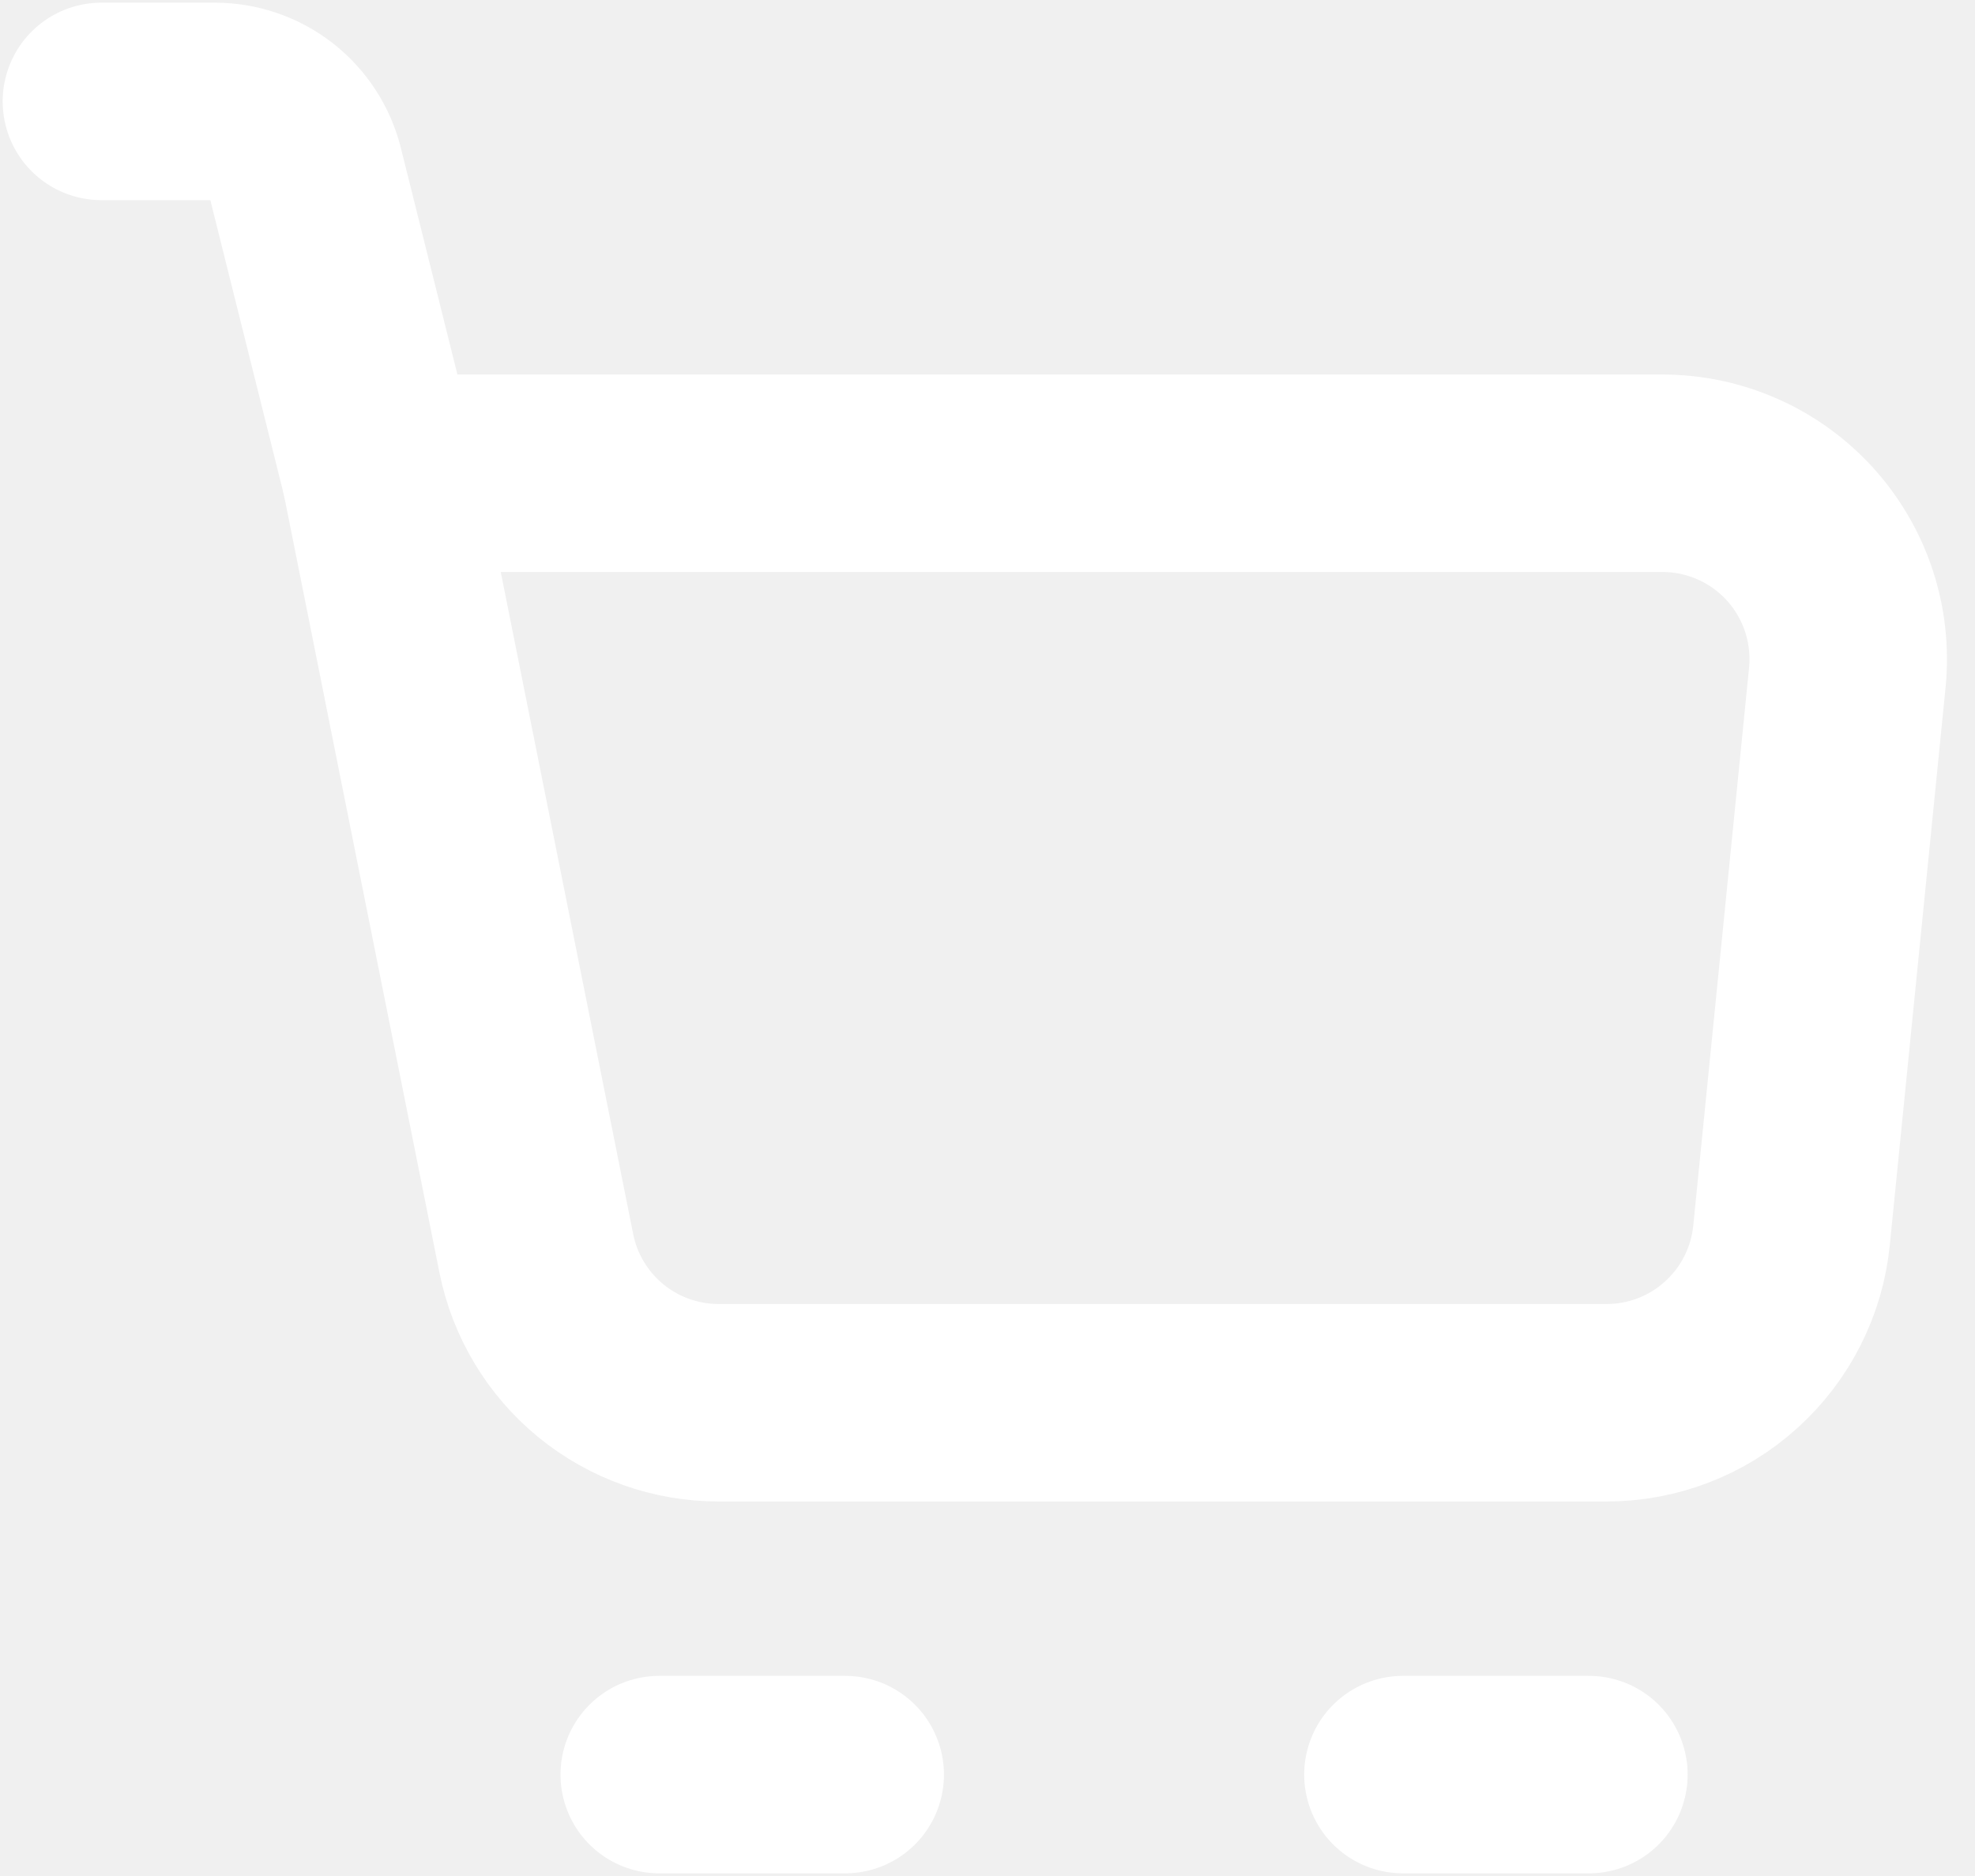
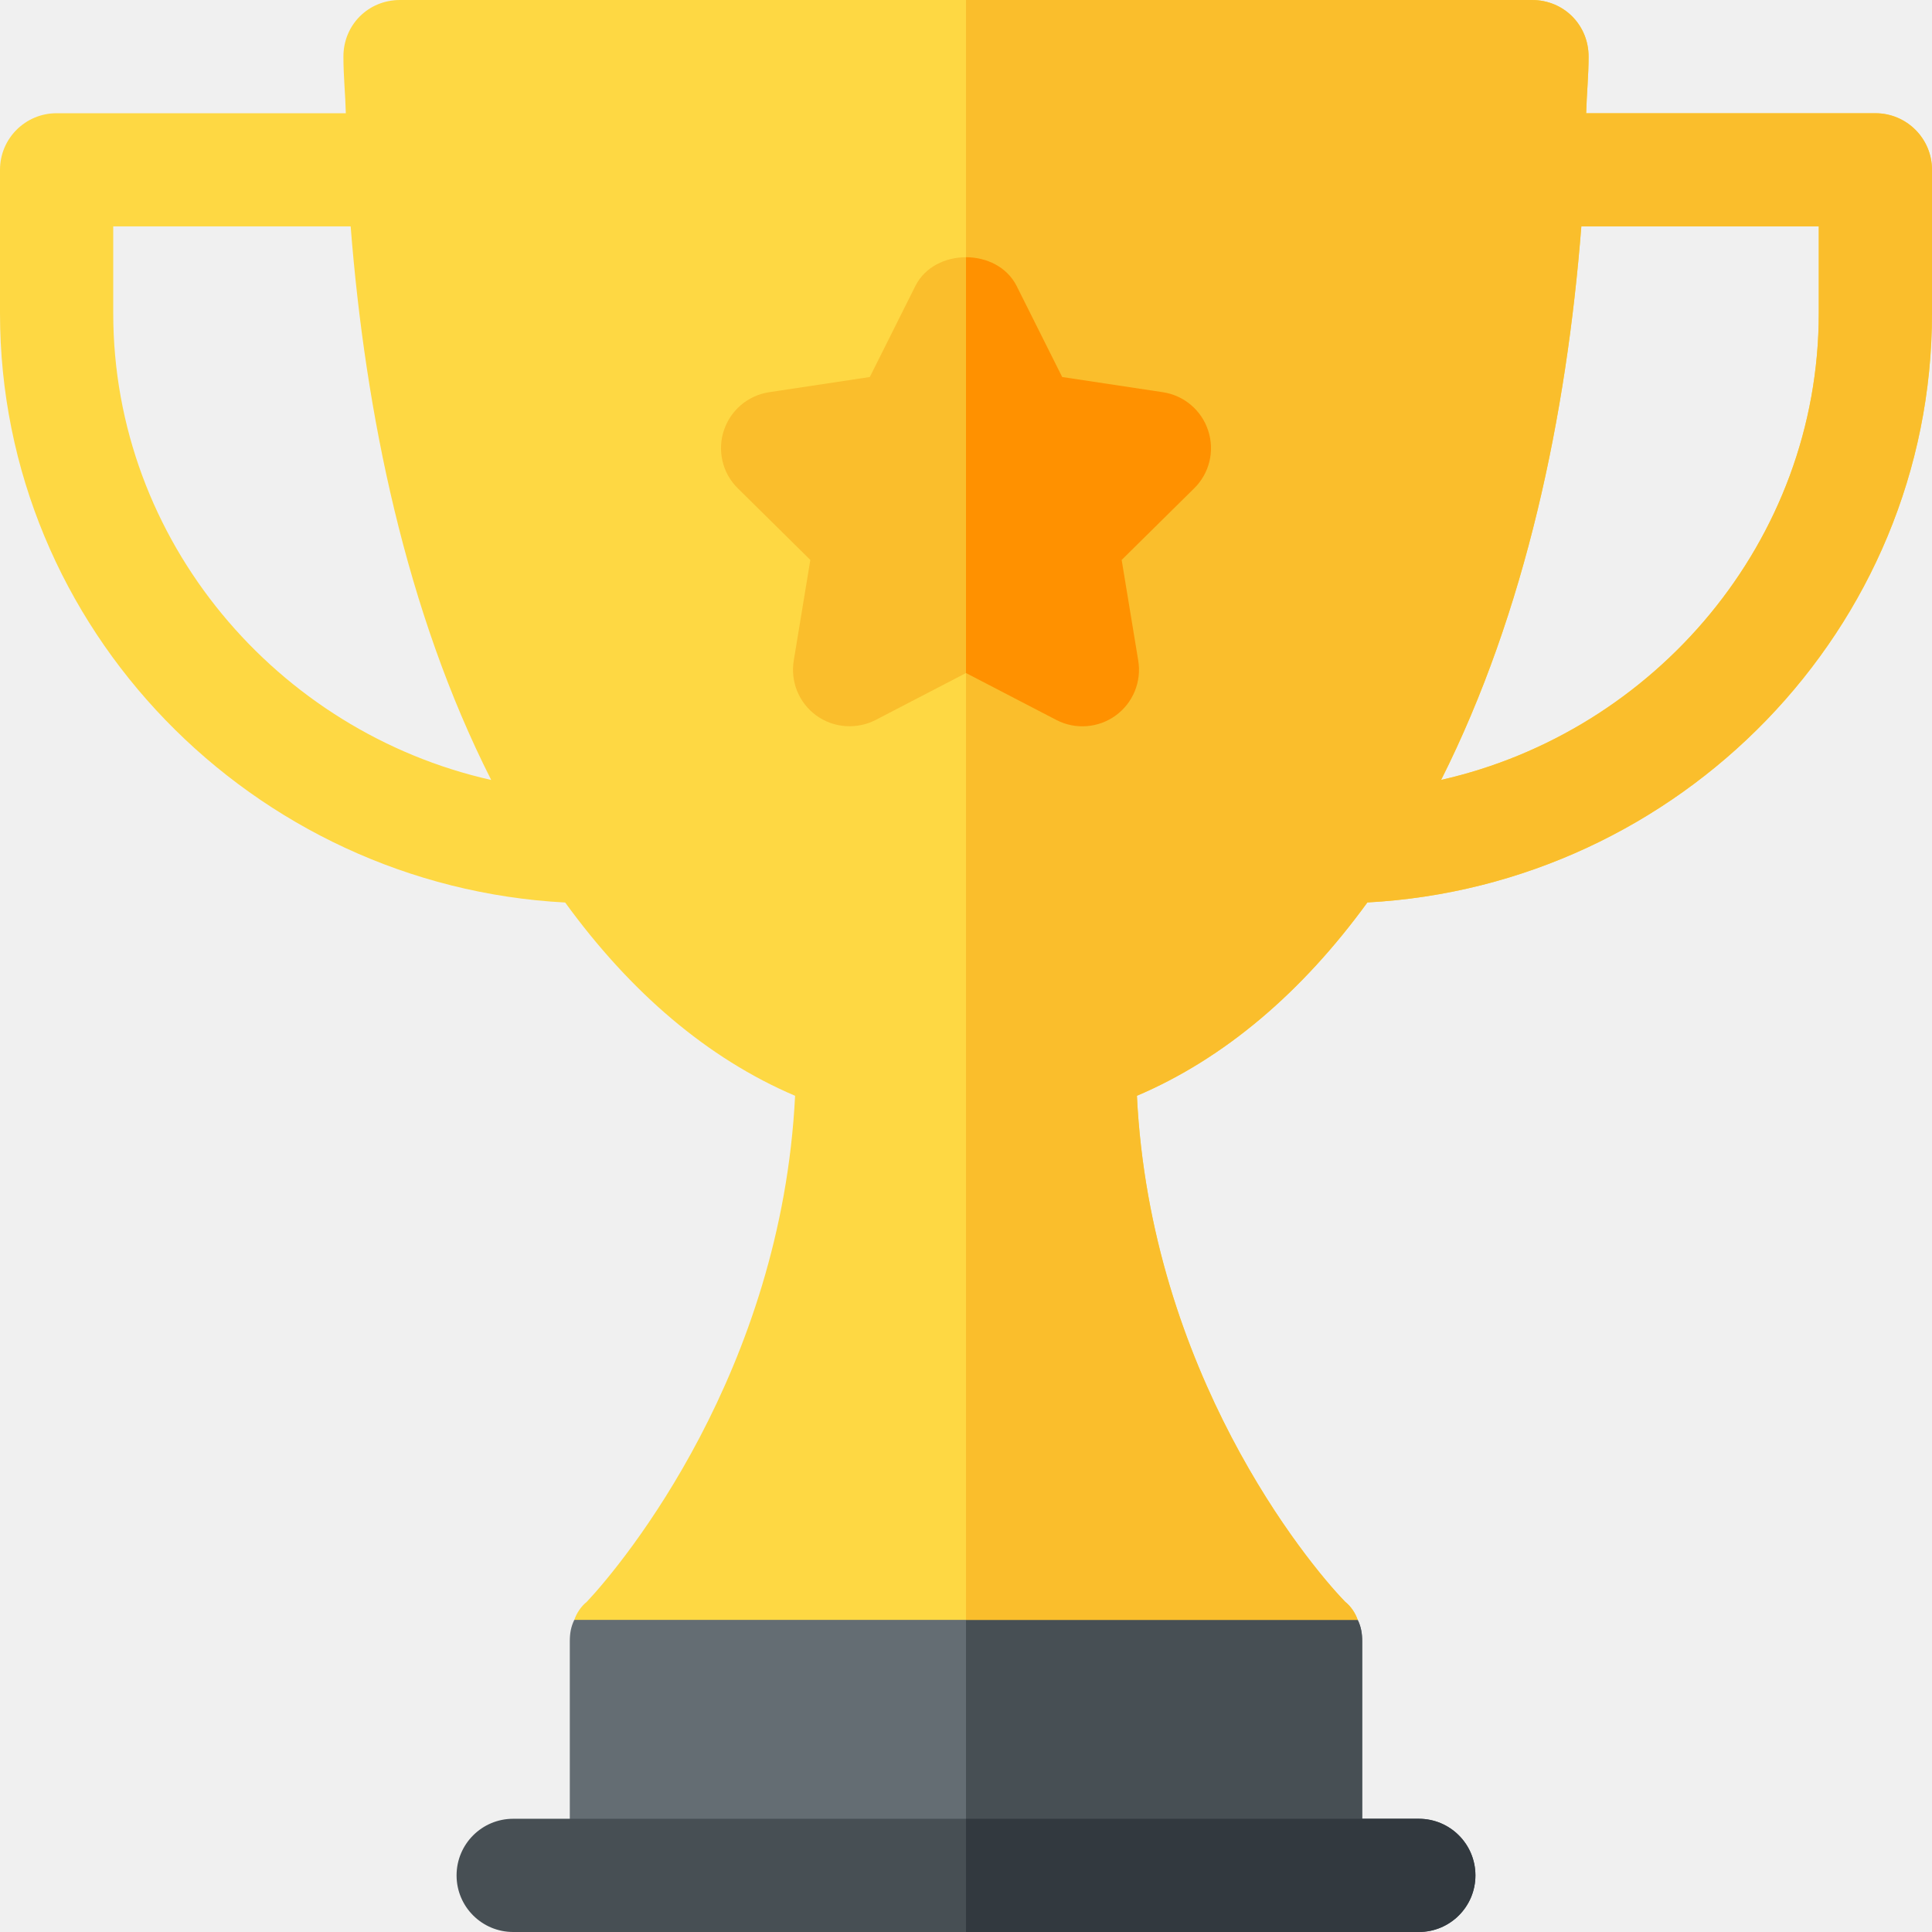
- <svg xmlns="http://www.w3.org/2000/svg" width="20" height="19" viewBox="0 0 20 19" fill="none">
-   <path d="M3.851 4.793H16.834C17.097 4.793 17.357 4.848 17.598 4.955C17.838 5.061 18.053 5.217 18.23 5.412C18.406 5.607 18.54 5.837 18.622 6.087C18.704 6.337 18.733 6.601 18.707 6.863L18.142 12.512C18.096 12.976 17.878 13.407 17.532 13.72C17.186 14.034 16.736 14.207 16.269 14.207H7.278C6.843 14.207 6.421 14.057 6.084 13.781C5.747 13.505 5.516 13.12 5.431 12.694L3.851 4.793Z" stroke="white" stroke-width="2" stroke-linejoin="round" />
-   <path d="M3.851 4.793L3.089 1.74C3.038 1.536 2.92 1.355 2.755 1.226C2.589 1.097 2.385 1.027 2.176 1.027H1.027" stroke="white" stroke-width="2" stroke-linecap="round" stroke-linejoin="round" />
-   <path d="M6.676 17.973H8.559" stroke="white" stroke-width="2" stroke-linecap="round" stroke-linejoin="round" />
-   <path d="M14.207 17.973H16.09" stroke="white" stroke-width="2" stroke-linecap="round" stroke-linejoin="round" />
+ <svg xmlns="http://www.w3.org/2000/svg" width="28" height="28" viewBox="0 0 28 28" fill="none">
+   <path d="M19.677 23.477L14 21.837L8.323 23.477C8.274 23.576 8.258 23.674 8.258 23.789V27.18H19.742V23.789C19.742 23.674 19.726 23.576 19.677 23.477Z" fill="#646D73" />
+   <path d="M19.742 27.18V23.789C19.742 23.674 19.726 23.576 19.677 23.477L14 21.837V27.18H19.742Z" fill="#474F54" />
+   <path d="M27.18 1.641H22.988C22.995 1.364 23.023 1.103 23.023 0.82C23.023 0.361 22.663 0 22.203 0H5.797C5.337 0 4.977 0.361 4.977 0.82C4.977 1.103 5.005 1.364 5.012 1.641H0.82C0.367 1.641 0 2.008 0 2.461V4.539C0 9.119 3.669 12.84 8.191 13.08C9.133 14.377 10.251 15.339 11.523 15.881C11.326 19.868 9.045 22.641 8.504 23.215C8.422 23.28 8.356 23.379 8.323 23.477H19.677C19.644 23.379 19.578 23.28 19.496 23.215C18.938 22.641 16.674 19.884 16.477 15.881C17.75 15.339 18.874 14.376 19.817 13.079C24.335 12.835 28 9.117 28 4.539V2.461C28 2.008 27.633 1.641 27.18 1.641V1.641ZM1.641 4.539V3.281H5.082C5.295 5.993 5.883 8.864 7.119 11.304C4.021 10.607 1.641 7.845 1.641 4.539V4.539ZM26.359 4.539C26.359 7.843 23.981 10.604 20.886 11.303C22.112 8.863 22.703 6.019 22.918 3.281H26.359V4.539Z" fill="#FED843" />
+   <path d="M27.18 1.641H22.988C22.995 1.364 23.023 1.103 23.023 0.82C23.023 0.361 22.663 0 22.203 0H14V23.477H19.677C19.644 23.379 19.578 23.28 19.496 23.215C18.938 22.641 16.674 19.884 16.477 15.881C17.75 15.339 18.874 14.376 19.817 13.079C24.335 12.835 28 9.117 28 4.539V2.461C28 2.008 27.633 1.641 27.18 1.641V1.641ZM26.359 4.539C26.359 7.843 23.981 10.604 20.886 11.303C22.112 8.863 22.703 6.019 22.918 3.281H26.359V4.539Z" fill="#FABE2C" />
+   <path d="M15.309 10.434L14 9.754L12.691 10.434C12.417 10.575 12.082 10.552 11.831 10.37C11.579 10.188 11.453 9.878 11.504 9.572L11.744 8.115L10.695 7.079C10.466 6.857 10.396 6.526 10.49 6.241C10.586 5.946 10.841 5.73 11.148 5.684L12.606 5.464L13.266 4.145C13.545 3.589 14.455 3.589 14.734 4.145L15.394 5.464L16.852 5.684C17.159 5.73 17.414 5.947 17.51 6.241C17.607 6.537 17.528 6.861 17.305 7.079L16.256 8.115L16.496 9.572C16.547 9.878 16.421 10.188 16.169 10.37C15.919 10.551 15.585 10.578 15.309 10.434V10.434Z" fill="#FABE2C" />
+   <path d="M15.309 10.434C15.585 10.578 15.919 10.551 16.169 10.37C16.421 10.187 16.547 9.878 16.496 9.572L16.256 8.115L17.305 7.079C17.528 6.861 17.607 6.537 17.51 6.241C17.414 5.946 17.16 5.73 16.852 5.684L15.394 5.464L14.734 4.145C14.594 3.867 14.297 3.728 14 3.728V9.754L15.309 10.434Z" fill="#FF9100" />
+   <path d="M20.562 28H7.438C6.984 28 6.617 27.633 6.617 27.18C6.617 26.726 6.984 26.359 7.438 26.359H20.562C21.016 26.359 21.383 26.726 21.383 27.18C21.383 27.633 21.016 28 20.562 28Z" fill="#474F54" />
+   <path d="M20.562 26.359H14V28H20.562C21.016 28 21.383 27.633 21.383 27.18C21.383 26.726 21.016 26.359 20.562 26.359Z" fill="#32393F" />
</svg>
